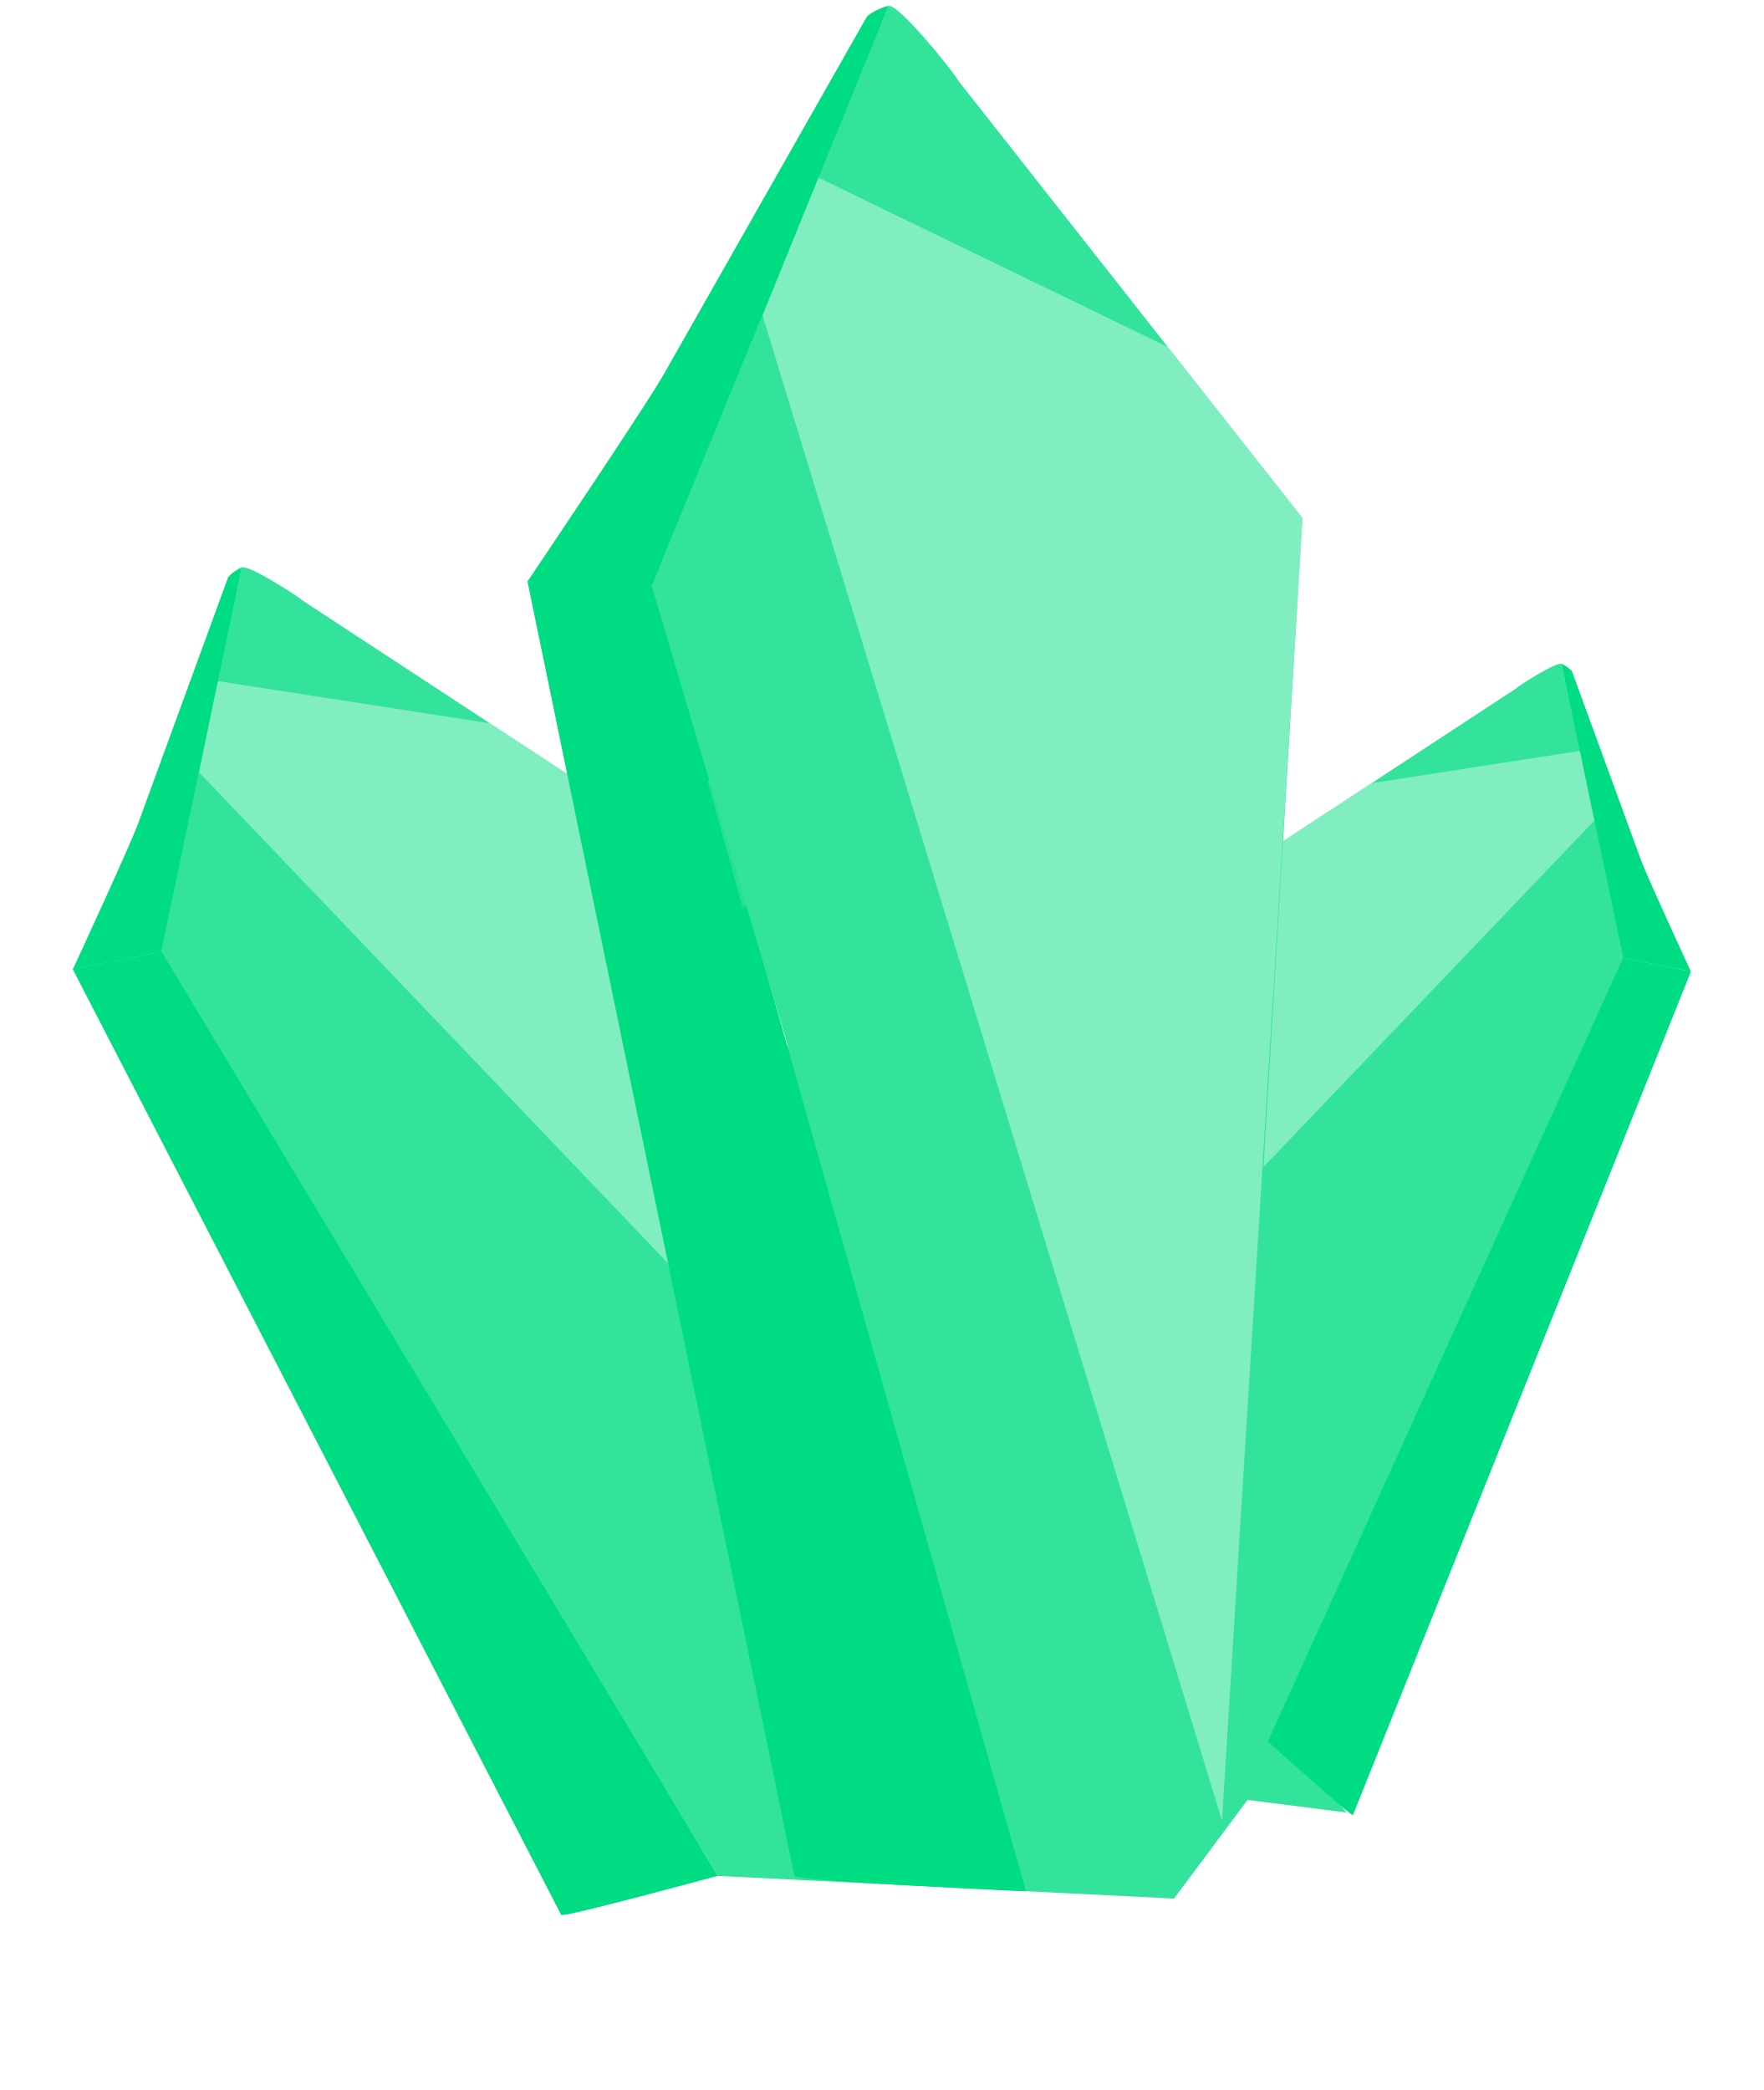
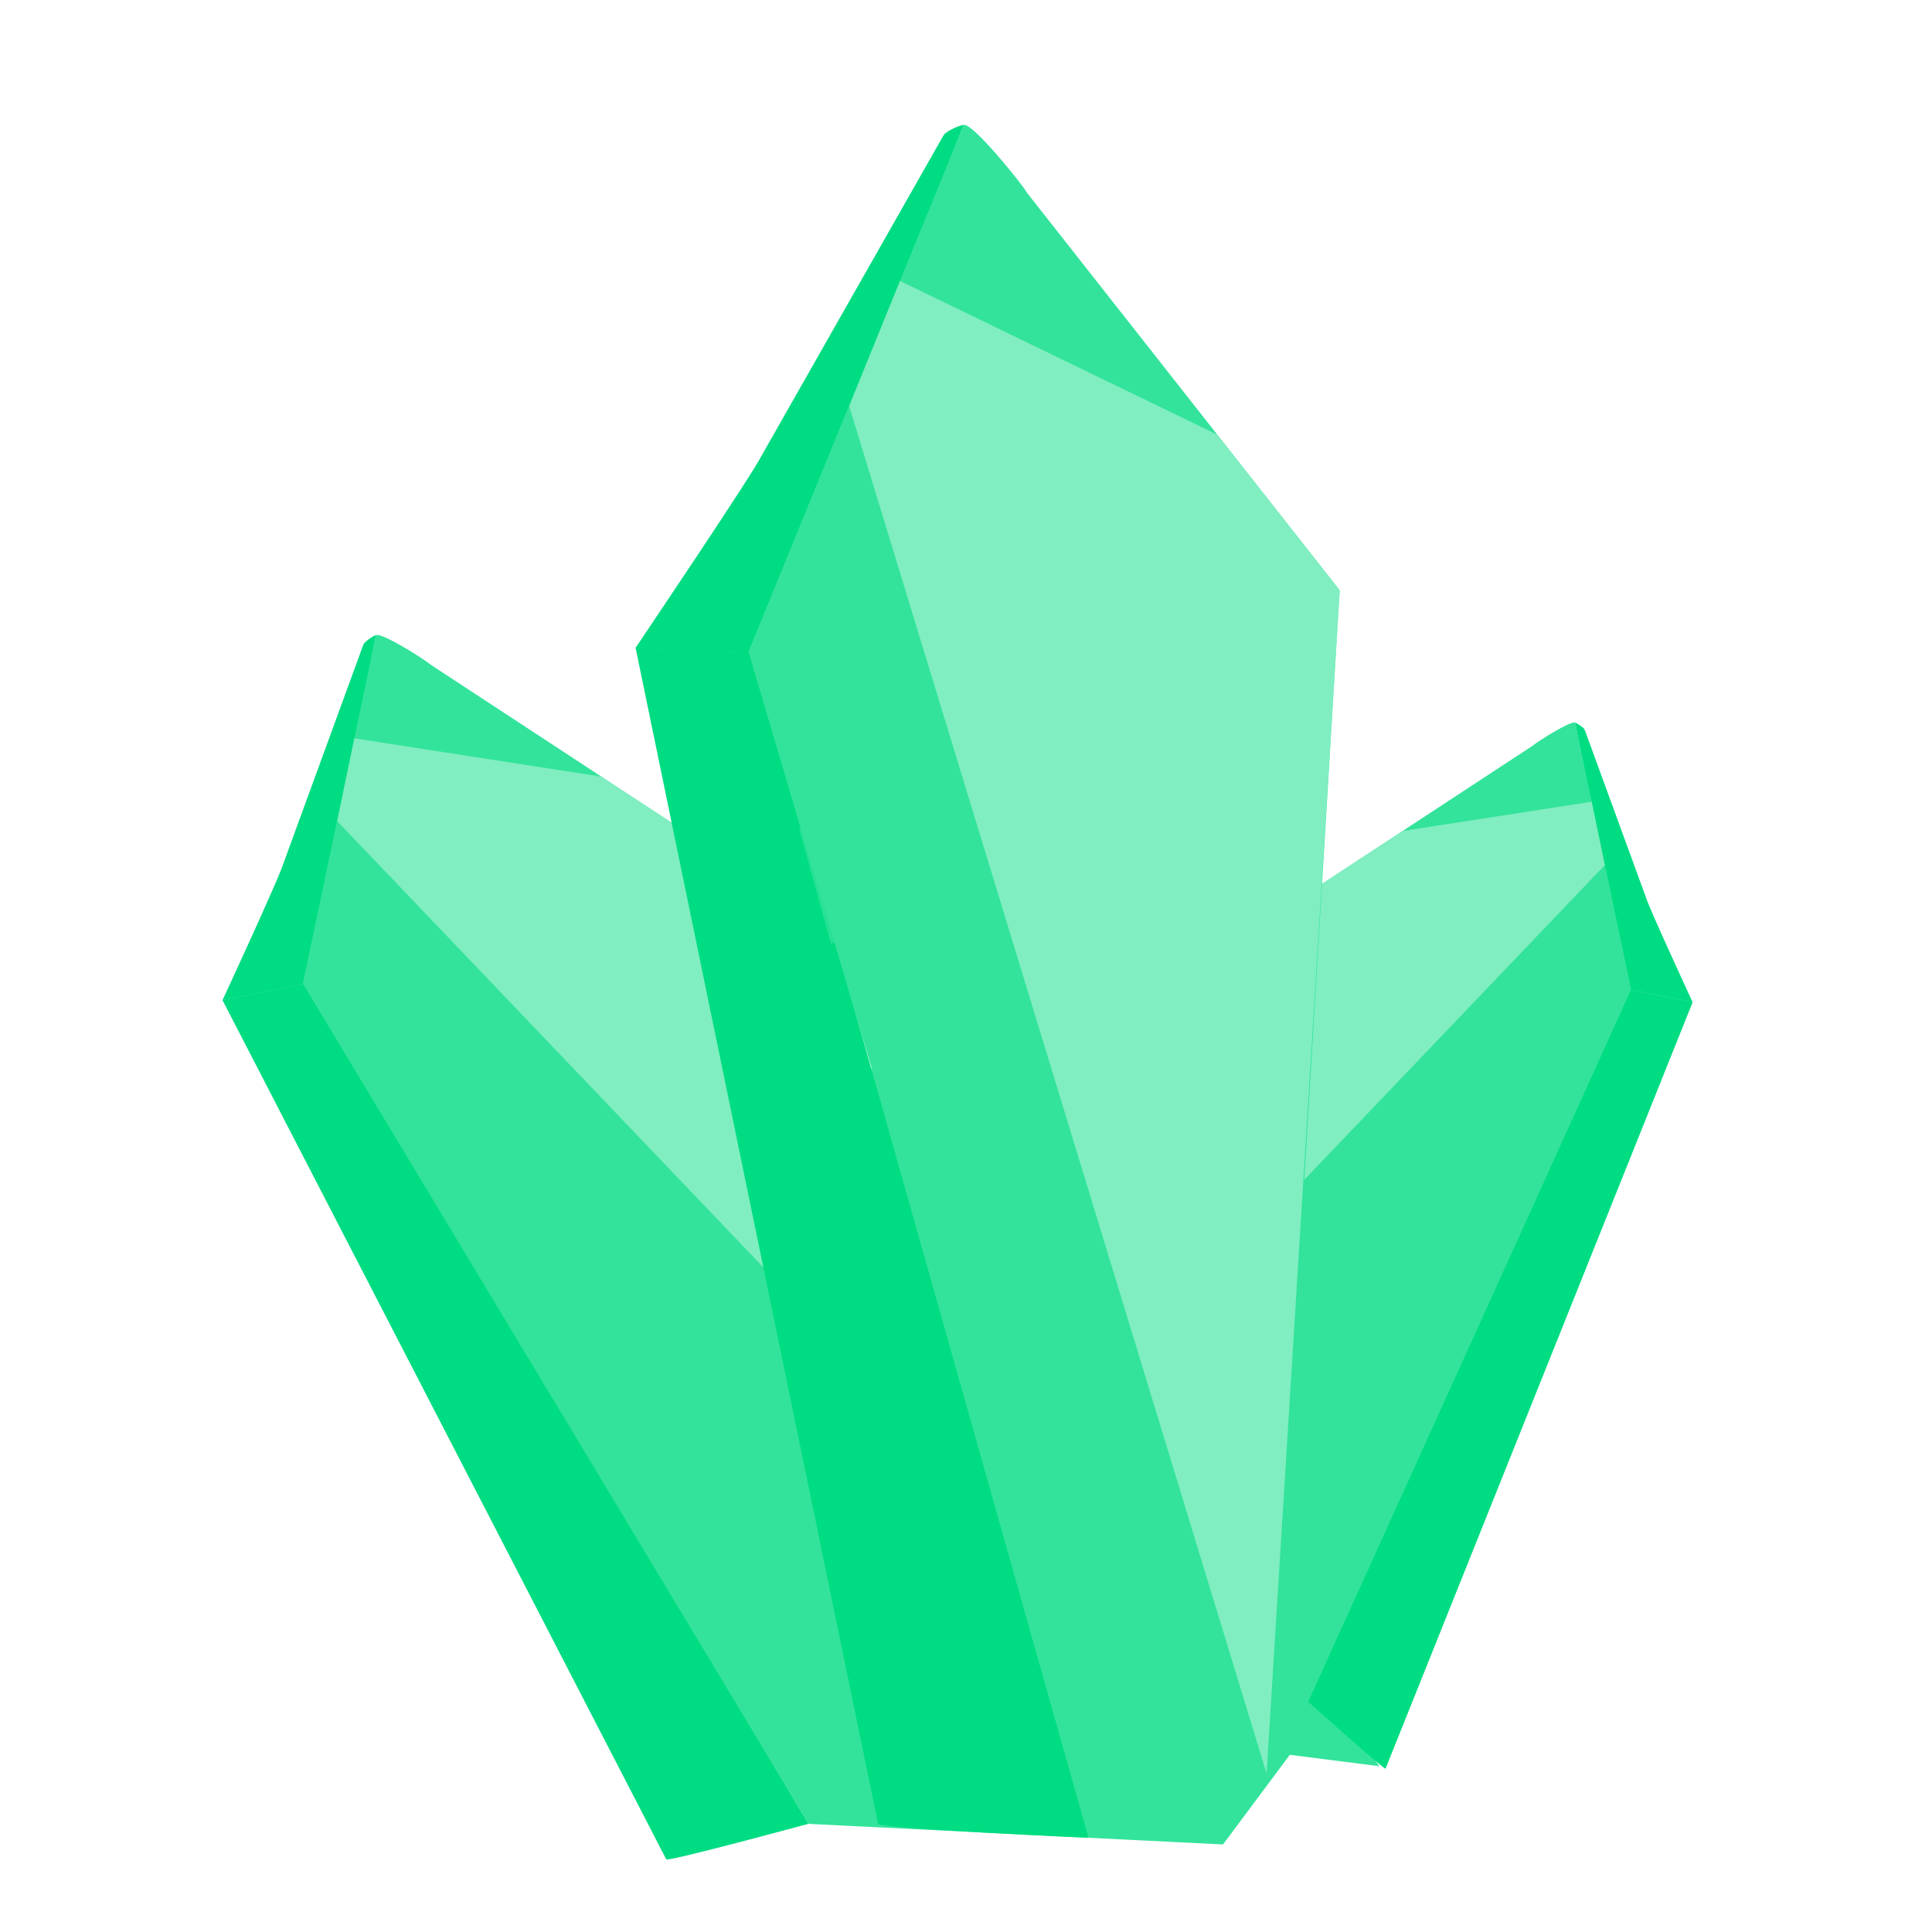
- <svg xmlns="http://www.w3.org/2000/svg" width="108" height="128" fill="none">
-   <path d="M13.96 35.385L8.538 50.22c-.298.98-3.883 8.72-4.078 9.148l5.678-1.129 4.672-23.485c-.106.006-.751.413-.851.63z" fill="#00DC82" />
-   <path d="M18.509 36.765c-.329-.304-3.317-2.206-3.704-2.005L9.871 58.268l10.596-1.273 16.932-7.847L18.509 36.765z" fill="#33E39B" />
-   <path d="M34.371 117.28L4.455 59.357l5.678-1.129 33.827 56.655s-9.413 2.56-9.588 2.397z" fill="#00DC82" />
-   <path d="M71.9 116.276l-27.938-1.387L9.864 58.231l5.143-1.022L37.39 49.144l45.055 61.86-6.042-.769-4.504 6.041z" fill="#33E39B" />
-   <path opacity=".75" d="M28.131 54.683l-8.671 1.723-5.381 8.376 2.665 4.235 7.417-5.666 3.97-8.668z" fill="#33E39B" />
-   <path opacity=".75" d="M37.395 49.147l5.325 30.117L12.191 47.299l1.155-5.583 16.649 2.581 7.4 4.851z" fill="#99F1CD" />
-   <path d="M96.282 41.14l4.151 11.358c.229.751 2.973 6.677 3.122 7.004l-4.347-.864-3.577-17.981c.081.004.575.316.651.482z" fill="#00DC82" />
-   <path d="M92.8 42.197c.252-.233 2.54-1.689 2.836-1.535l3.778 17.999-8.113-.974-12.964-6.008 14.463-9.482z" fill="#33E39B" />
-   <path d="M82.857 111.166L103.56 59.494l-4.347-.865L71.927 101.523s10.796 9.768 10.93 9.643z" fill="#00DC82" />
-   <path d="M51.921 103.075l24.633 5.988 22.865-50.431-3.938-.783-17.138-6.175-34.497 47.363 4.626-.589 3.448 4.626z" fill="#33E39B" />
-   <path opacity=".75" d="M85.433 55.916l6.639 1.319 4.12 6.413-2.04 3.242-5.679-4.338-3.04-6.637z" fill="#33E39B" />
-   <path opacity=".75" d="M78.339 51.677l-4.077 23.06L97.637 50.262l-.884-4.275-12.748 1.976-5.666 3.714z" fill="#99F1CD" />
-   <path d="M53.072 1.052L40.83 22.607c-.729 1.447-8.127 12.408-8.531 13.015l7.971.341L54.422.37c-.144-.031-1.144.374-1.349.682z" fill="#00DC82" />
-   <path d="M58.694 4.95C58.358 4.342 55.002.193 54.417.369L39.906 35.9l14.595 1.961 25.279-6.112L58.694 4.95z" fill="#33E39B" />
-   <path d="M48.652 114.887L32.3 35.595l7.971.34L62.834 115.83s-14.003-.618-14.182-.943z" fill="#00DC82" />
-   <path d="M75.66 100.097c-.386.577-15.703 1.851-16.27 1.626l-19.486-65.88 7.22.309 32.64-4.407-4.103 68.353z" fill="#33E39B" />
-   <path opacity=".75" d="M65.524 37.069l-12.173-.52-10.013 11.297 2.137 7.737 11.823-6.221 8.226-12.293z" fill="#33E39B" />
-   <path opacity=".75" d="M79.777 31.746L74.838 111.506 46.703 19.328l3.424-8.445 21.39 10.366 8.26 10.498z" fill="#99F1CD" />
+ <svg xmlns="http://www.w3.org/2000/svg" width="121" height="121" viewBox="0 0 121 121" fill="none">
+   <path d="M22.762 40.359L17.725 54.143C17.448 55.054 14.118 62.245 13.937 62.642L19.212 61.594L23.553 39.774C23.454 39.779 22.855 40.157 22.762 40.359Z" fill="#00DC82" />
+   <path d="M26.989 41.641C26.684 41.358 23.907 39.591 23.548 39.779L18.963 61.62L28.808 60.438L44.54 53.147L26.989 41.641Z" fill="#33E39B" />
+   <path d="M41.727 116.45L13.931 62.632L19.207 61.583L50.636 114.222C50.636 114.222 41.89 116.601 41.727 116.45Z" fill="#00DC82" />
+   <path d="M76.596 115.517L50.638 114.228L18.957 61.586L23.735 60.636L44.532 53.143L86.393 110.618L80.78 109.904L76.596 115.517Z" fill="#33E39B" />
+   <path opacity="0.75" d="M35.929 58.29L27.872 59.891L22.873 67.673L25.349 71.608L32.24 66.344L35.929 58.29Z" fill="#33E39B" />
+   <path opacity="0.75" d="M44.537 53.146L49.484 81.129L21.119 51.429L22.192 46.241L37.661 48.639L44.537 53.146Z" fill="#99F1CD" />
+   <path d="M99.249 45.706L103.106 56.26C103.319 56.957 105.869 62.463 106.007 62.768L101.968 61.965L98.644 45.258C98.72 45.262 99.179 45.552 99.249 45.706Z" fill="#00DC82" />
+   <path d="M96.014 46.688C96.248 46.471 98.374 45.118 98.649 45.262L102.159 61.985L94.621 61.08L82.576 55.497L96.014 46.688Z" fill="#33E39B" />
+   <path d="M86.776 110.769L106.012 62.76L101.973 61.957L76.621 101.81C76.621 101.81 86.652 110.885 86.776 110.769Z" fill="#00DC82" />
+   <path d="M58.033 103.252L80.92 108.815L102.164 61.959L98.505 61.231L82.582 55.495L50.531 99.501L54.829 98.954L58.033 103.252Z" fill="#33E39B" />
+   <path opacity="0.75" d="M89.169 59.435L95.338 60.661L99.166 66.619L97.27 69.632L91.994 65.602L89.169 59.435Z" fill="#33E39B" />
+   <path opacity="0.75" d="M82.579 55.497L78.791 76.922L100.509 54.182L99.687 50.21L87.843 52.046L82.579 55.497Z" fill="#99F1CD" />
+   <path d="M59.102 8.46L47.727 28.487C47.05 29.831 40.176 40.015 39.801 40.58L47.207 40.896L60.356 7.826C60.222 7.798 59.294 8.174 59.102 8.46Z" fill="#00DC82" />
+   <path d="M64.326 12.081C64.013 11.517 60.895 7.662 60.352 7.825L46.869 40.837L60.429 42.66L83.916 36.981L64.326 12.081Z" fill="#33E39B" />
+   <path d="M54.996 114.227L39.803 40.554L47.209 40.87L68.172 115.102C68.172 115.102 55.162 114.528 54.996 114.227Z" fill="#00DC82" />
+   <path d="M80.089 100.485C79.73 101.021 65.499 102.204 64.972 101.995L46.867 40.785L53.575 41.072L83.902 36.977L80.089 100.485Z" fill="#33E39B" />
+   <path opacity="0.75" d="M70.671 41.924L59.361 41.441L50.057 51.937L52.043 59.126L63.028 53.345L70.671 41.924Z" fill="#33E39B" />
+   <path opacity="0.75" d="M83.914 36.978L79.326 111.085L53.184 25.44L56.366 17.593L76.24 27.224L83.914 36.978Z" fill="#99F1CD" />
</svg>
